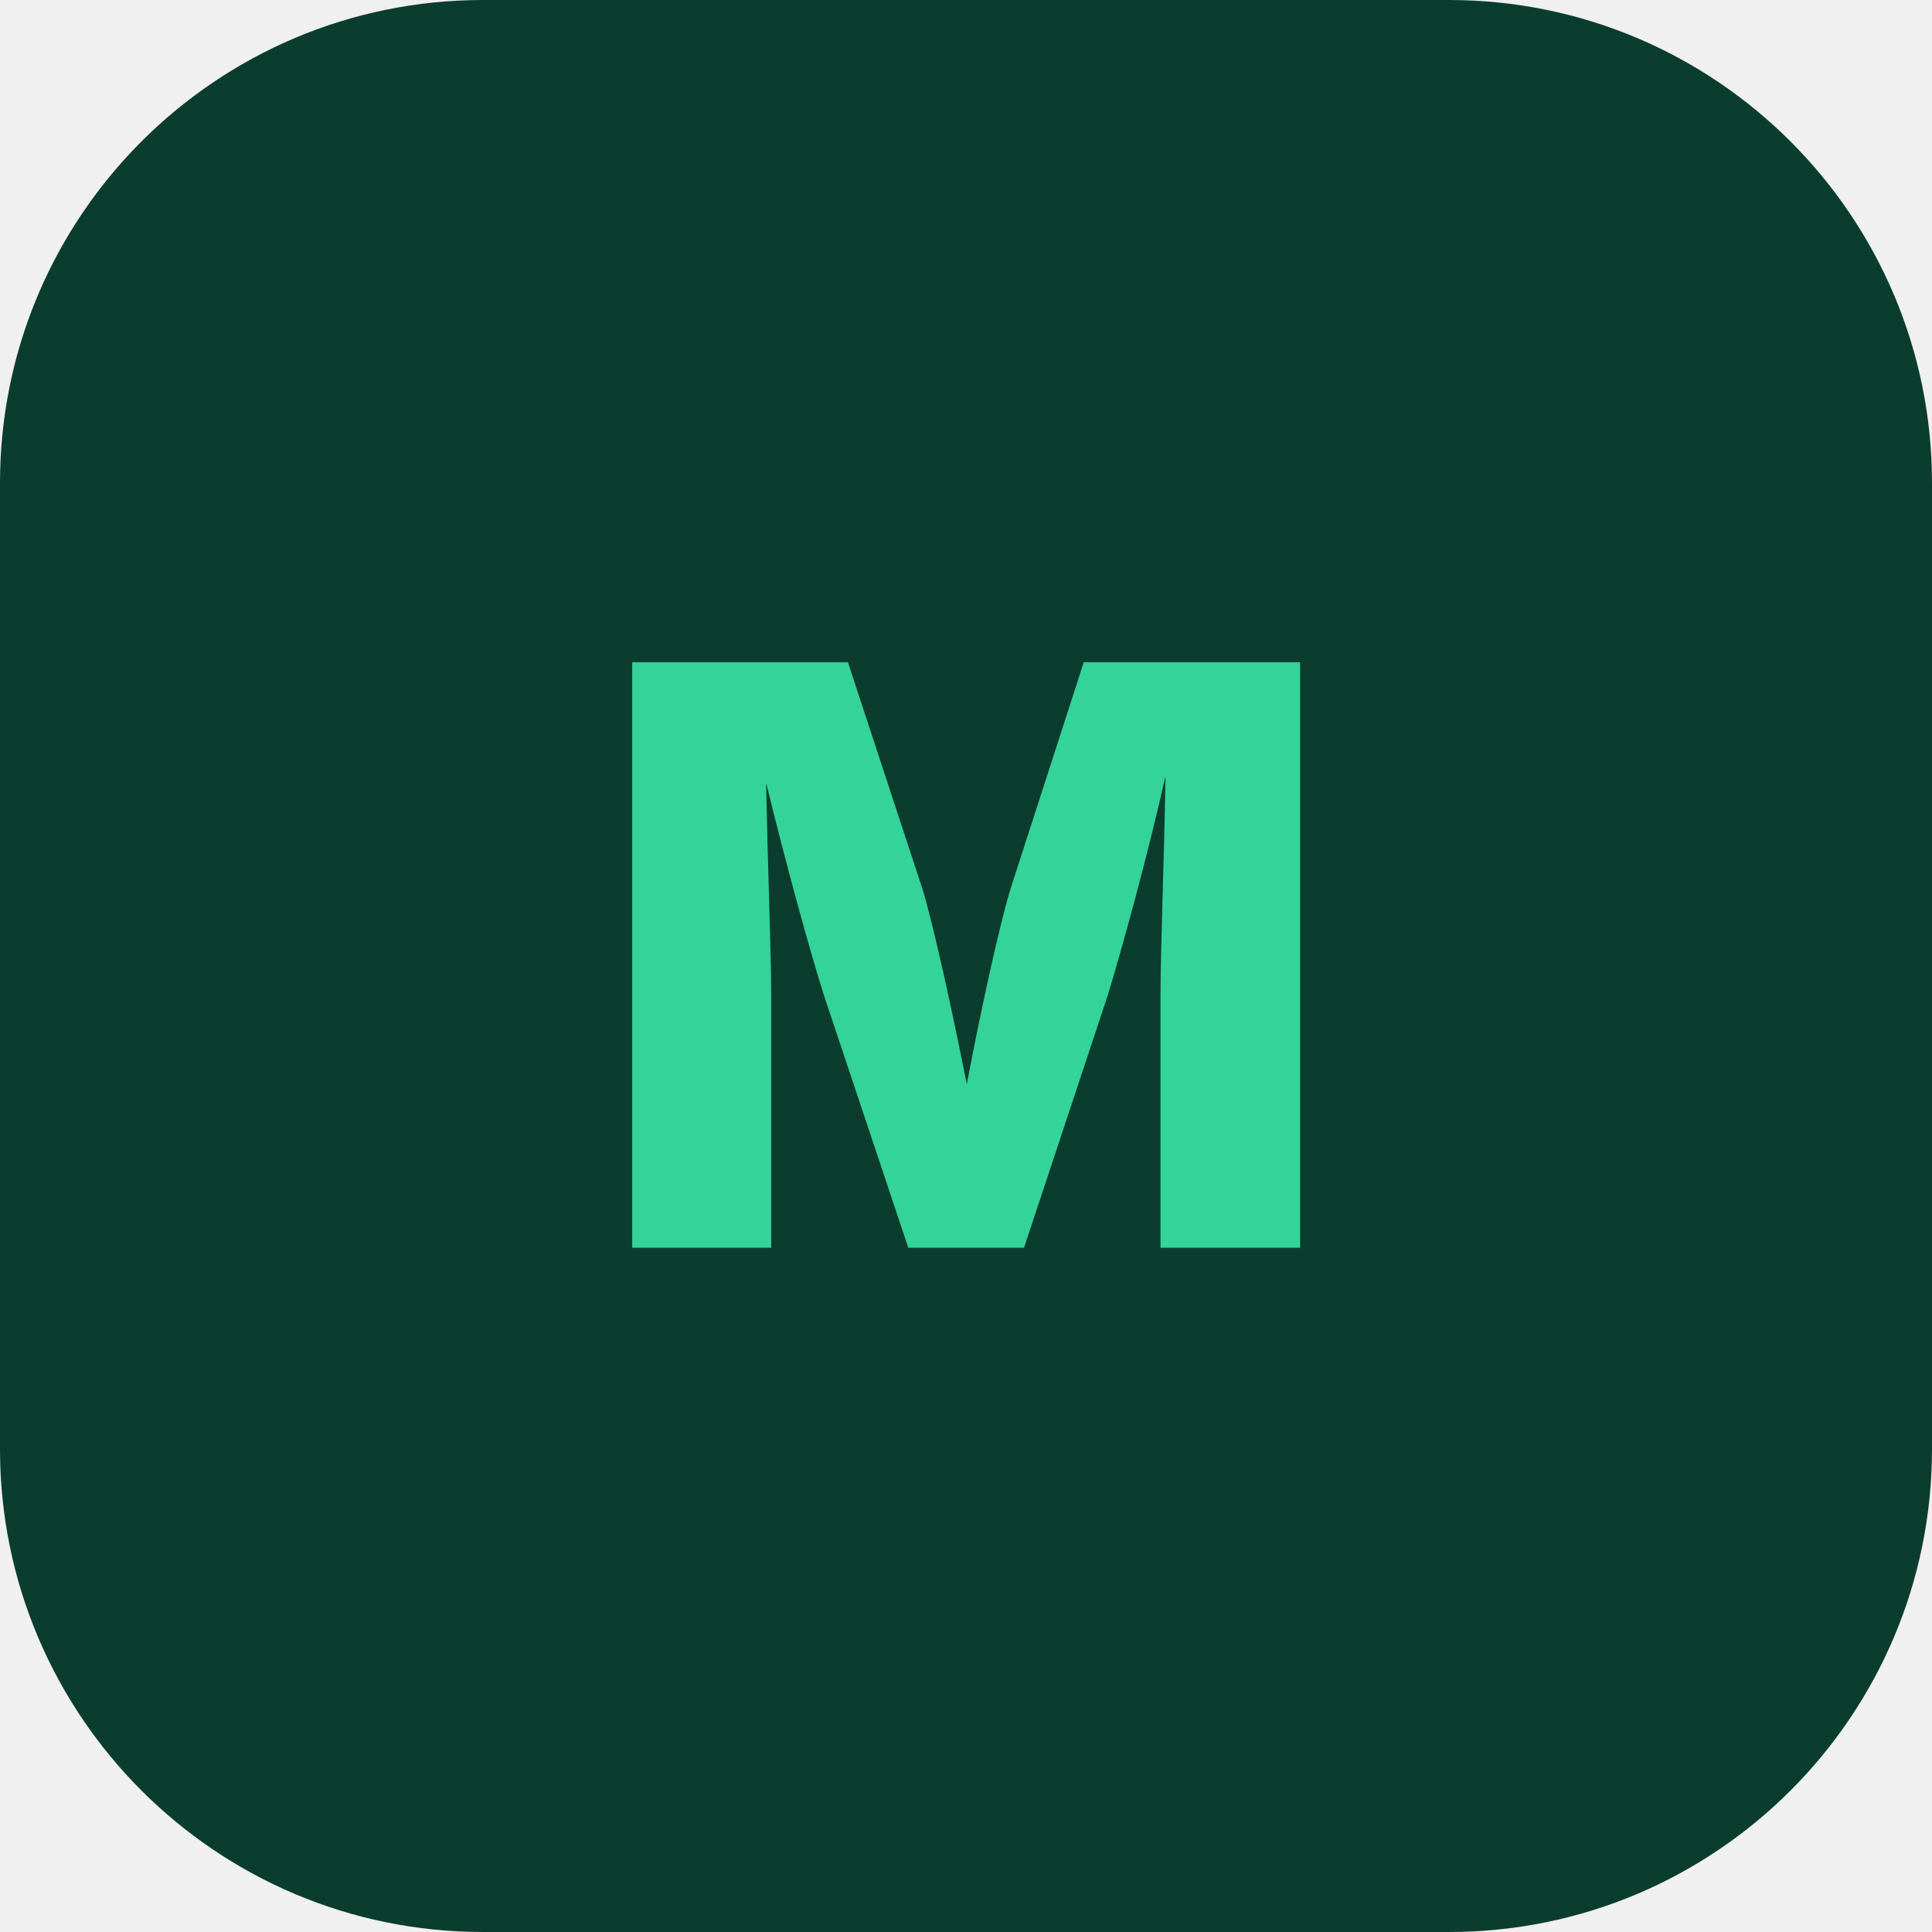
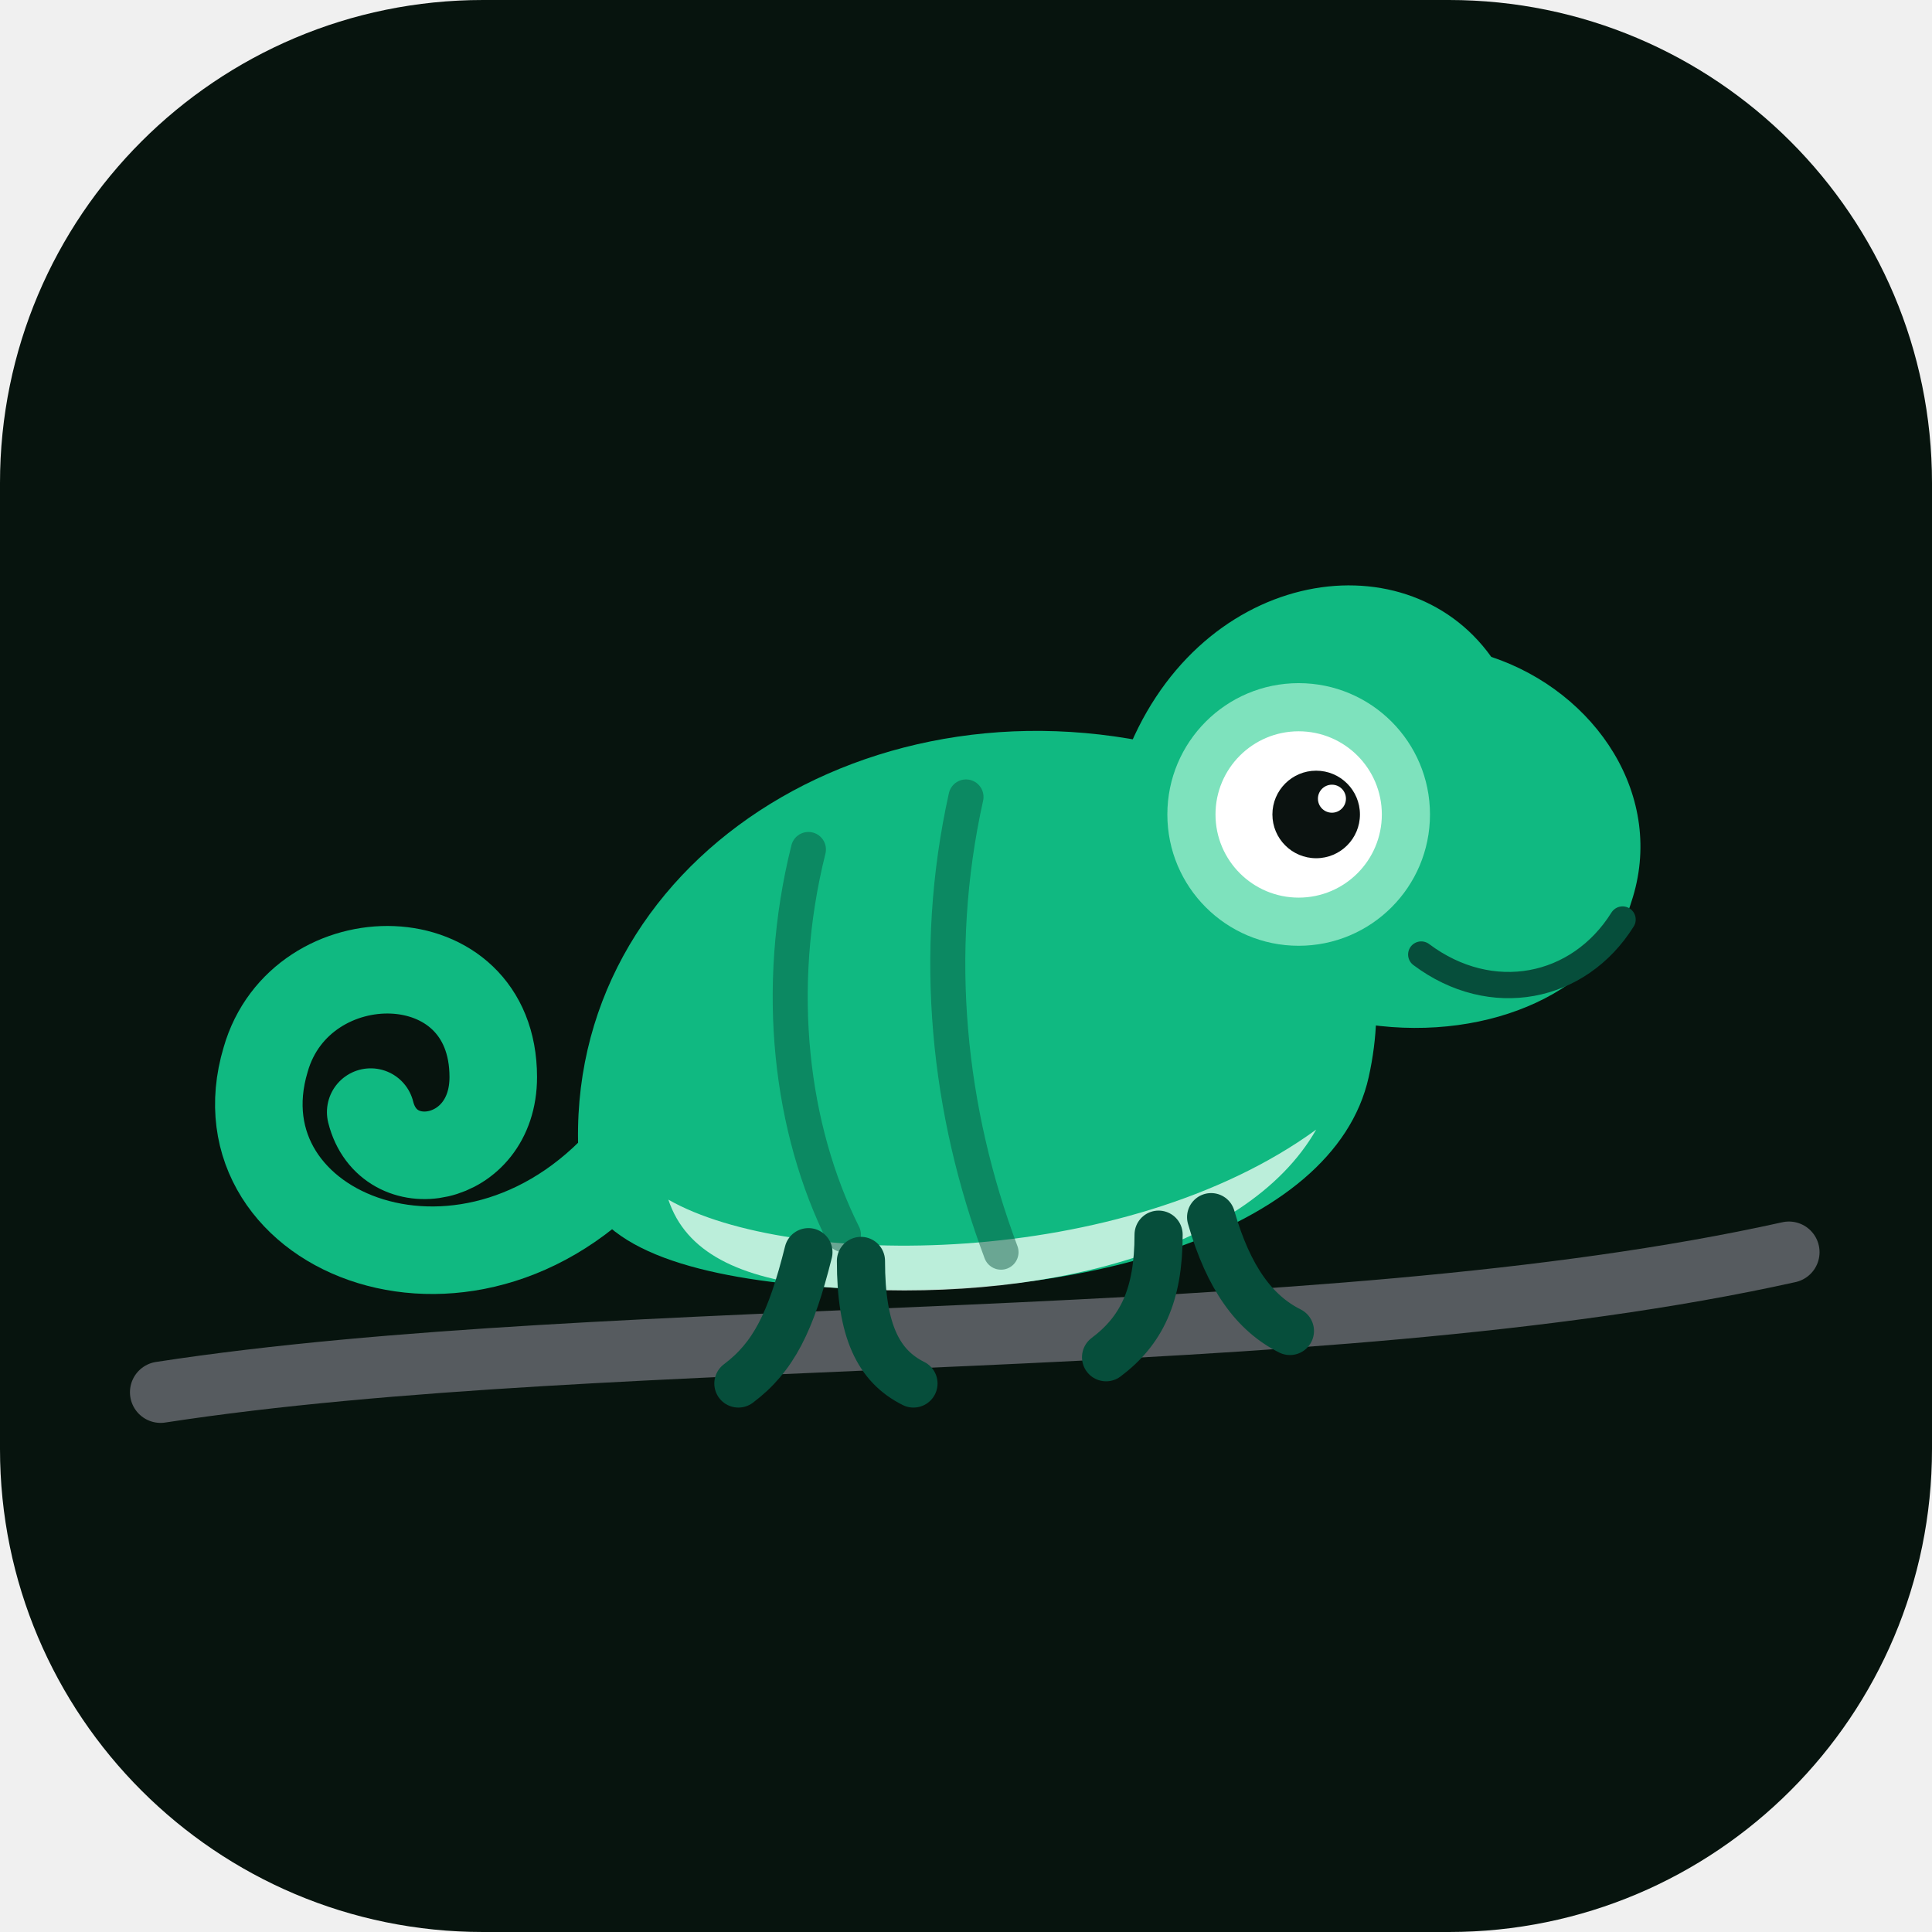
- <svg xmlns="http://www.w3.org/2000/svg" viewBox="0 0 48 48" role="img" aria-label="Main wallet">
-   <rect width="48" height="48" rx="12" fill="#0b3d2e" />
-   <text x="24" y="31" text-anchor="middle" font-family="system-ui, -apple-system, Segoe UI, sans-serif" font-size="20" font-weight="800" fill="#34d399">M</text>
+ <svg xmlns="http://www.w3.org/2000/svg" viewBox="0 0 64 64" role="img" aria-label="Cham Wallet">
+   <rect width="64" height="64" rx="16" fill="#07140e" />
+   <g transform="translate(3 9) scale(0.29)" fill="none" stroke-linecap="round">
+     <path d="M8 128 C 60 120, 140 124, 194 112" stroke="#8b8b94" stroke-width="7" opacity="0.6" />
+     <path d="M62 100 C 44 122, 14 110, 20 90 C 24 76, 46 76, 46 92 C 46 102, 34 104, 32 96" stroke="#10b981" stroke-width="10" />
+     <path d="M56 104 C 52 70, 86 46, 122 54 C 140 58, 150 74, 146 92 C 142 110, 112 118, 84 116 C 70 115, 58 112, 56 104 Z" fill="#10b981" />
+     <path d="M66 106 C 80 114, 118 114, 140 98 C 132 112, 108 118, 84 116 C 74 115, 68 112, 66 106 Z" fill="#d9f7ea" opacity="0.85" />
+     <path d="M82 66 C 78 82, 80 98, 86 110 M100 60 C 96 78, 98 96, 104 112" stroke="#064e3b" stroke-width="4" opacity="0.45" />
+     <path d="M82 112 C 80 120, 78 124, 74 127 M88 113 C 88 121, 90 125, 94 127 M122 110 C 122 117, 120 121, 116 124 M128 108 C 130 115, 133 119, 137 121" stroke="#064e3b" stroke-width="5.5" />
+     <path d="M118 56 C 126 34, 150 30, 160 44 C 172 48, 180 60, 176 72 C 173 82, 160 88, 146 86 C 130 84, 118 74, 118 56 Z" fill="#10b981" />
+     <path d="M152 78 C 160 84, 170 82, 175 74" stroke="#064e3b" stroke-width="3" />
+     <circle cx="138" cy="62" r="15" fill="#7ee2bd" />
+     <circle cx="138" cy="62" r="9.5" fill="#fff" />
+     <circle cx="140" cy="62" r="5" fill="#0b1210" />
+     <circle cx="141.8" cy="60.2" r="1.6" fill="#fff" />
+   </g>
</svg>
